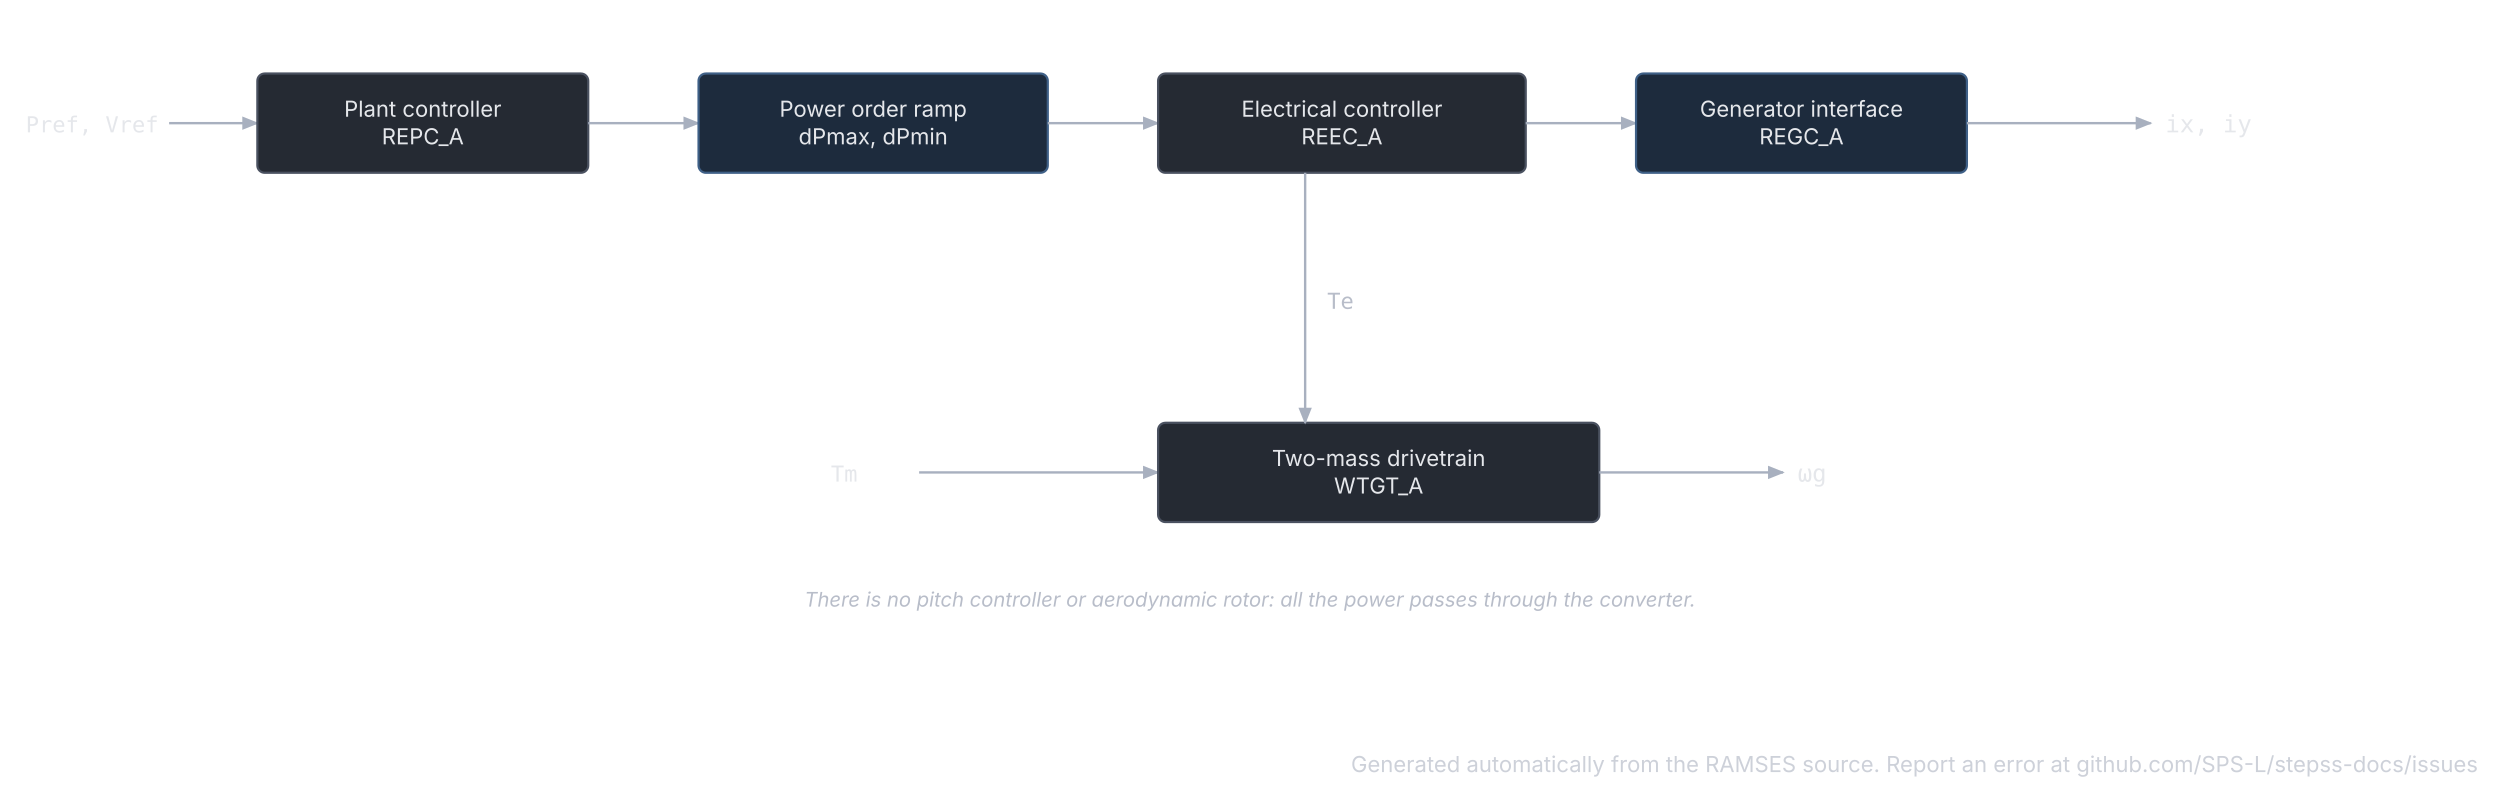
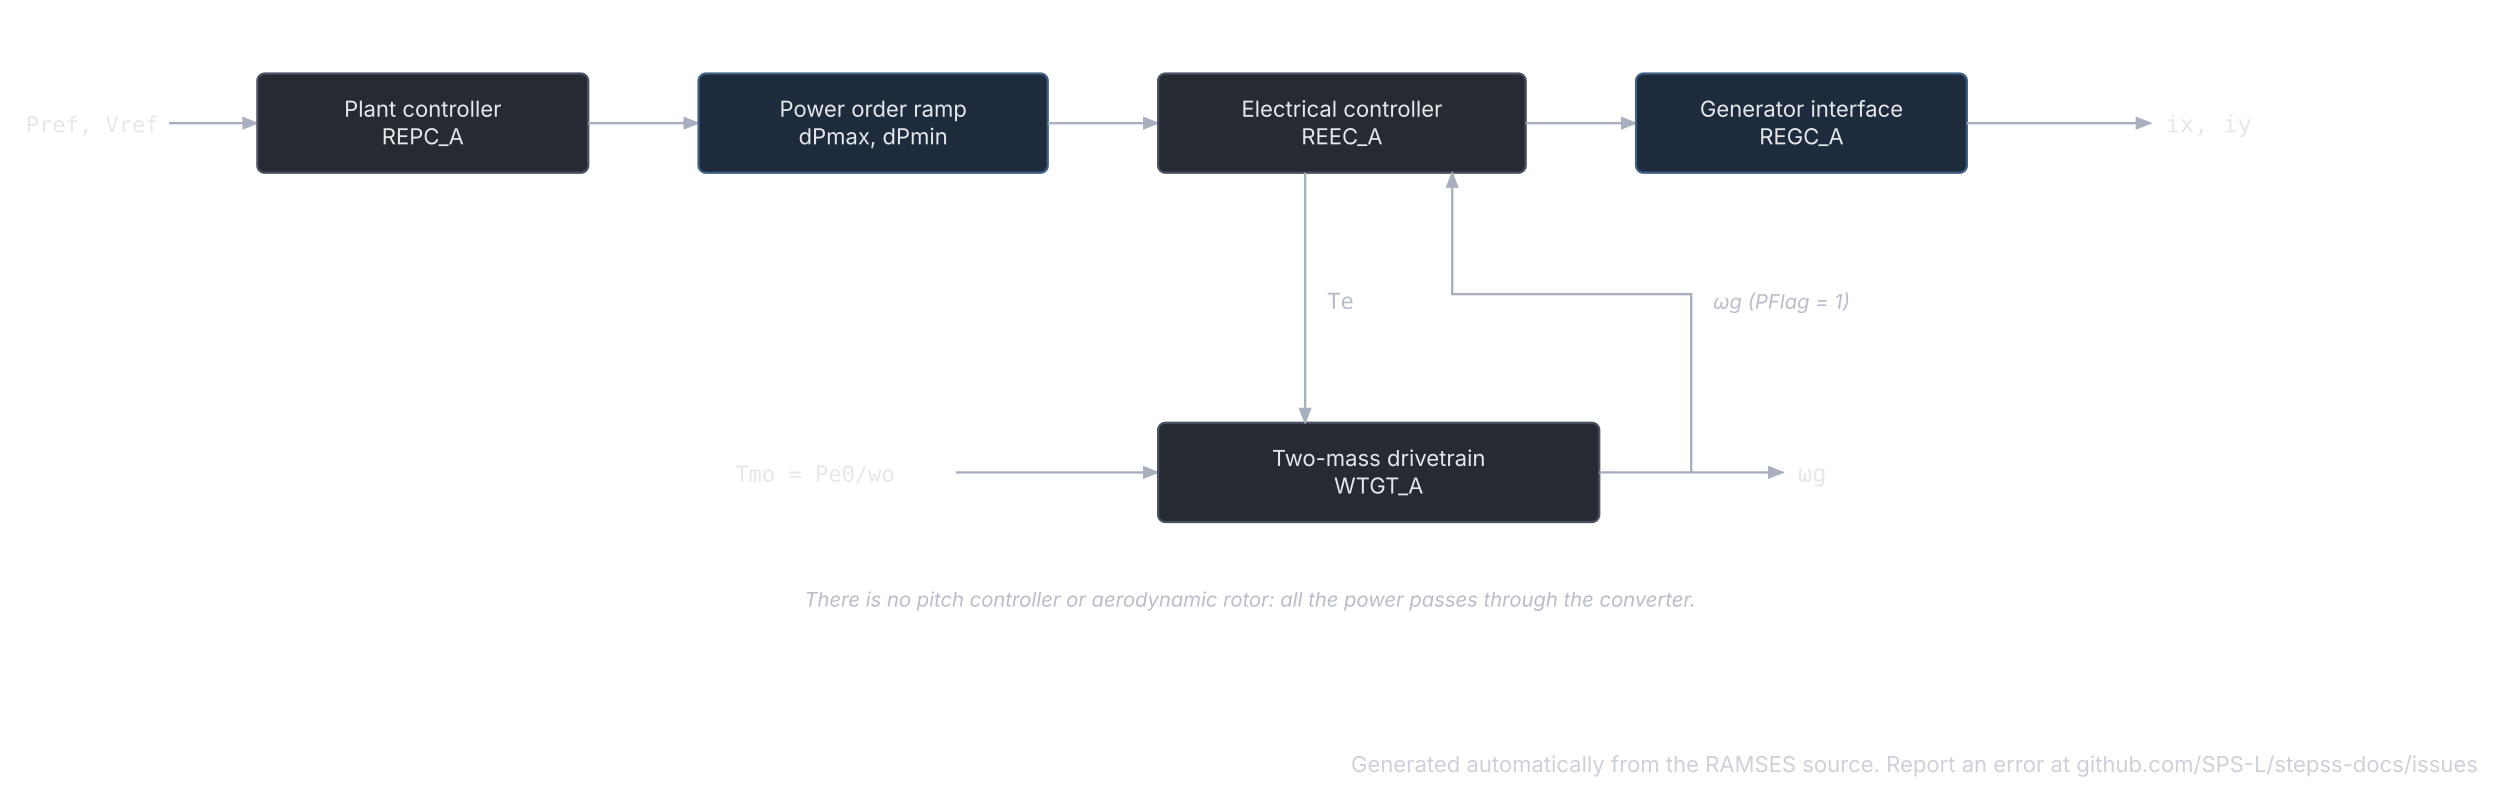
<svg xmlns="http://www.w3.org/2000/svg" viewBox="0 0 1360 430" width="1360" height="430" role="img">
  <defs>
    <marker id="arrow" viewBox="0 0 10 10" refX="9" refY="5" markerWidth="7" markerHeight="7" orient="auto-start-reverse">
      <path d="M 0 1 L 10 5 L 0 9 z" fill="#a8b0bf" />
    </marker>
    <marker id="arrow-accent" viewBox="0 0 10 10" refX="9" refY="5" markerWidth="7" markerHeight="7" orient="auto-start-reverse">
      <path d="M 0 1 L 10 5 L 0 9 z" fill="#78aeea" />
    </marker>
  </defs>
  <text x="14" y="72" text-anchor="start" font-family="JetBrains Mono, SFMono-Regular, Menlo, Consolas, monospace" font-size="12" fill="#e5e7eb">Pref, Vref</text>
  <path d="M 92 67 L 140 67" fill="none" stroke="#a8b0bf" stroke-width="1.3" marker-end="url(#arrow)" />
  <rect x="140" y="40" width="180" height="54" rx="4" fill="#252a33" stroke="#4a5160" stroke-width="1.2" />
  <text x="230.0" y="63.5" text-anchor="middle" font-family="Inter, -apple-system, Segoe UI, Helvetica, Arial, sans-serif" font-size="12" fill="#e5e7eb">Plant controller</text>
  <text x="230.0" y="78.5" text-anchor="middle" font-family="Inter, -apple-system, Segoe UI, Helvetica, Arial, sans-serif" font-size="12" fill="#e5e7eb">REPC_A</text>
  <path d="M 320 67 L 380 67" fill="none" stroke="#a8b0bf" stroke-width="1.3" marker-end="url(#arrow)" />
  <rect x="380" y="40" width="190" height="54" rx="4" fill="#1d2b3d" stroke="#3f6087" stroke-width="1.2" />
  <text x="475.0" y="63.5" text-anchor="middle" font-family="Inter, -apple-system, Segoe UI, Helvetica, Arial, sans-serif" font-size="12" fill="#e5e7eb">Power order ramp</text>
  <text x="475.0" y="78.5" text-anchor="middle" font-family="Inter, -apple-system, Segoe UI, Helvetica, Arial, sans-serif" font-size="12" fill="#e5e7eb">dPmax, dPmin</text>
  <path d="M 570 67 L 630 67" fill="none" stroke="#a8b0bf" stroke-width="1.3" marker-end="url(#arrow)" />
  <rect x="630" y="40" width="200" height="54" rx="4" fill="#252a33" stroke="#4a5160" stroke-width="1.2" />
  <text x="730.0" y="63.5" text-anchor="middle" font-family="Inter, -apple-system, Segoe UI, Helvetica, Arial, sans-serif" font-size="12" fill="#e5e7eb">Electrical controller</text>
  <text x="730.0" y="78.5" text-anchor="middle" font-family="Inter, -apple-system, Segoe UI, Helvetica, Arial, sans-serif" font-size="12" fill="#e5e7eb">REEC_A</text>
  <path d="M 830 67 L 890 67" fill="none" stroke="#a8b0bf" stroke-width="1.3" marker-end="url(#arrow)" />
  <rect x="890" y="40" width="180" height="54" rx="4" fill="#1d2b3d" stroke="#3f6087" stroke-width="1.2" />
  <text x="980.0" y="63.5" text-anchor="middle" font-family="Inter, -apple-system, Segoe UI, Helvetica, Arial, sans-serif" font-size="12" fill="#e5e7eb">Generator interface</text>
  <text x="980.0" y="78.5" text-anchor="middle" font-family="Inter, -apple-system, Segoe UI, Helvetica, Arial, sans-serif" font-size="12" fill="#e5e7eb">REGC_A</text>
  <path d="M 1070 67 L 1170 67" fill="none" stroke="#a8b0bf" stroke-width="1.3" marker-end="url(#arrow)" />
  <text x="1178" y="72" text-anchor="start" font-family="JetBrains Mono, SFMono-Regular, Menlo, Consolas, monospace" font-size="13" fill="#e5e7eb">ix, iy</text>
-   <text x="452" y="262" text-anchor="start" font-family="JetBrains Mono, SFMono-Regular, Menlo, Consolas, monospace" font-size="12" fill="#e5e7eb">Tm</text>
-   <path d="M 500 257 L 630 257" fill="none" stroke="#a8b0bf" stroke-width="1.3" marker-end="url(#arrow)" />
+   <text x="400" y="262" text-anchor="start" font-family="JetBrains Mono, SFMono-Regular, Menlo, Consolas, monospace" font-size="12" fill="#e5e7eb">Tmo = Pe0/wo</text>
+   <path d="M 520 257 L 630 257" fill="none" stroke="#a8b0bf" stroke-width="1.3" marker-end="url(#arrow)" />
  <rect x="630" y="230" width="240" height="54" rx="4" fill="#252a33" stroke="#4a5160" stroke-width="1.2" />
  <text x="750.0" y="253.5" text-anchor="middle" font-family="Inter, -apple-system, Segoe UI, Helvetica, Arial, sans-serif" font-size="12" fill="#e5e7eb">Two-mass drivetrain</text>
  <text x="750.0" y="268.5" text-anchor="middle" font-family="Inter, -apple-system, Segoe UI, Helvetica, Arial, sans-serif" font-size="12" fill="#e5e7eb">WTGT_A</text>
  <path d="M 870 257 L 970 257" fill="none" stroke="#a8b0bf" stroke-width="1.3" marker-end="url(#arrow)" />
  <text x="978" y="262" text-anchor="start" font-family="JetBrains Mono, SFMono-Regular, Menlo, Consolas, monospace" font-size="13" fill="#e5e7eb">ωg</text>
+   <path d="M 920 257 L 920 160 L 790 160 L 790 94" fill="none" stroke="#a8b0bf" stroke-width="1.3" marker-end="url(#arrow)" />
+   <text x="932" y="168" text-anchor="start" font-family="Inter, -apple-system, Segoe UI, Helvetica, Arial, sans-serif" font-size="11" fill="#b8bdc9" font-style="italic">ωg (PFlag = 1)</text>
  <path d="M 710 94 L 710 230" fill="none" stroke="#a8b0bf" stroke-width="1.3" marker-end="url(#arrow)" />
  <text x="722" y="168" text-anchor="start" font-family="JetBrains Mono, SFMono-Regular, Menlo, Consolas, monospace" font-size="12" fill="#b8bdc9">Te</text>
  <text x="680" y="330" text-anchor="middle" font-family="Inter, -apple-system, Segoe UI, Helvetica, Arial, sans-serif" font-size="11" fill="#b8bdc9" font-style="italic">There is no pitch controller or aerodynamic rotor: all the power passes through the converter.</text>
  <text x="1348" y="420" text-anchor="end" font-family="Inter, -apple-system, Segoe UI, Helvetica, Arial, sans-serif" font-size="12" fill="#b8bdc9" opacity="0.7">Generated automatically from the RAMSES source. Report an error at github.com/SPS-L/stepss-docs/issues</text>
</svg>
